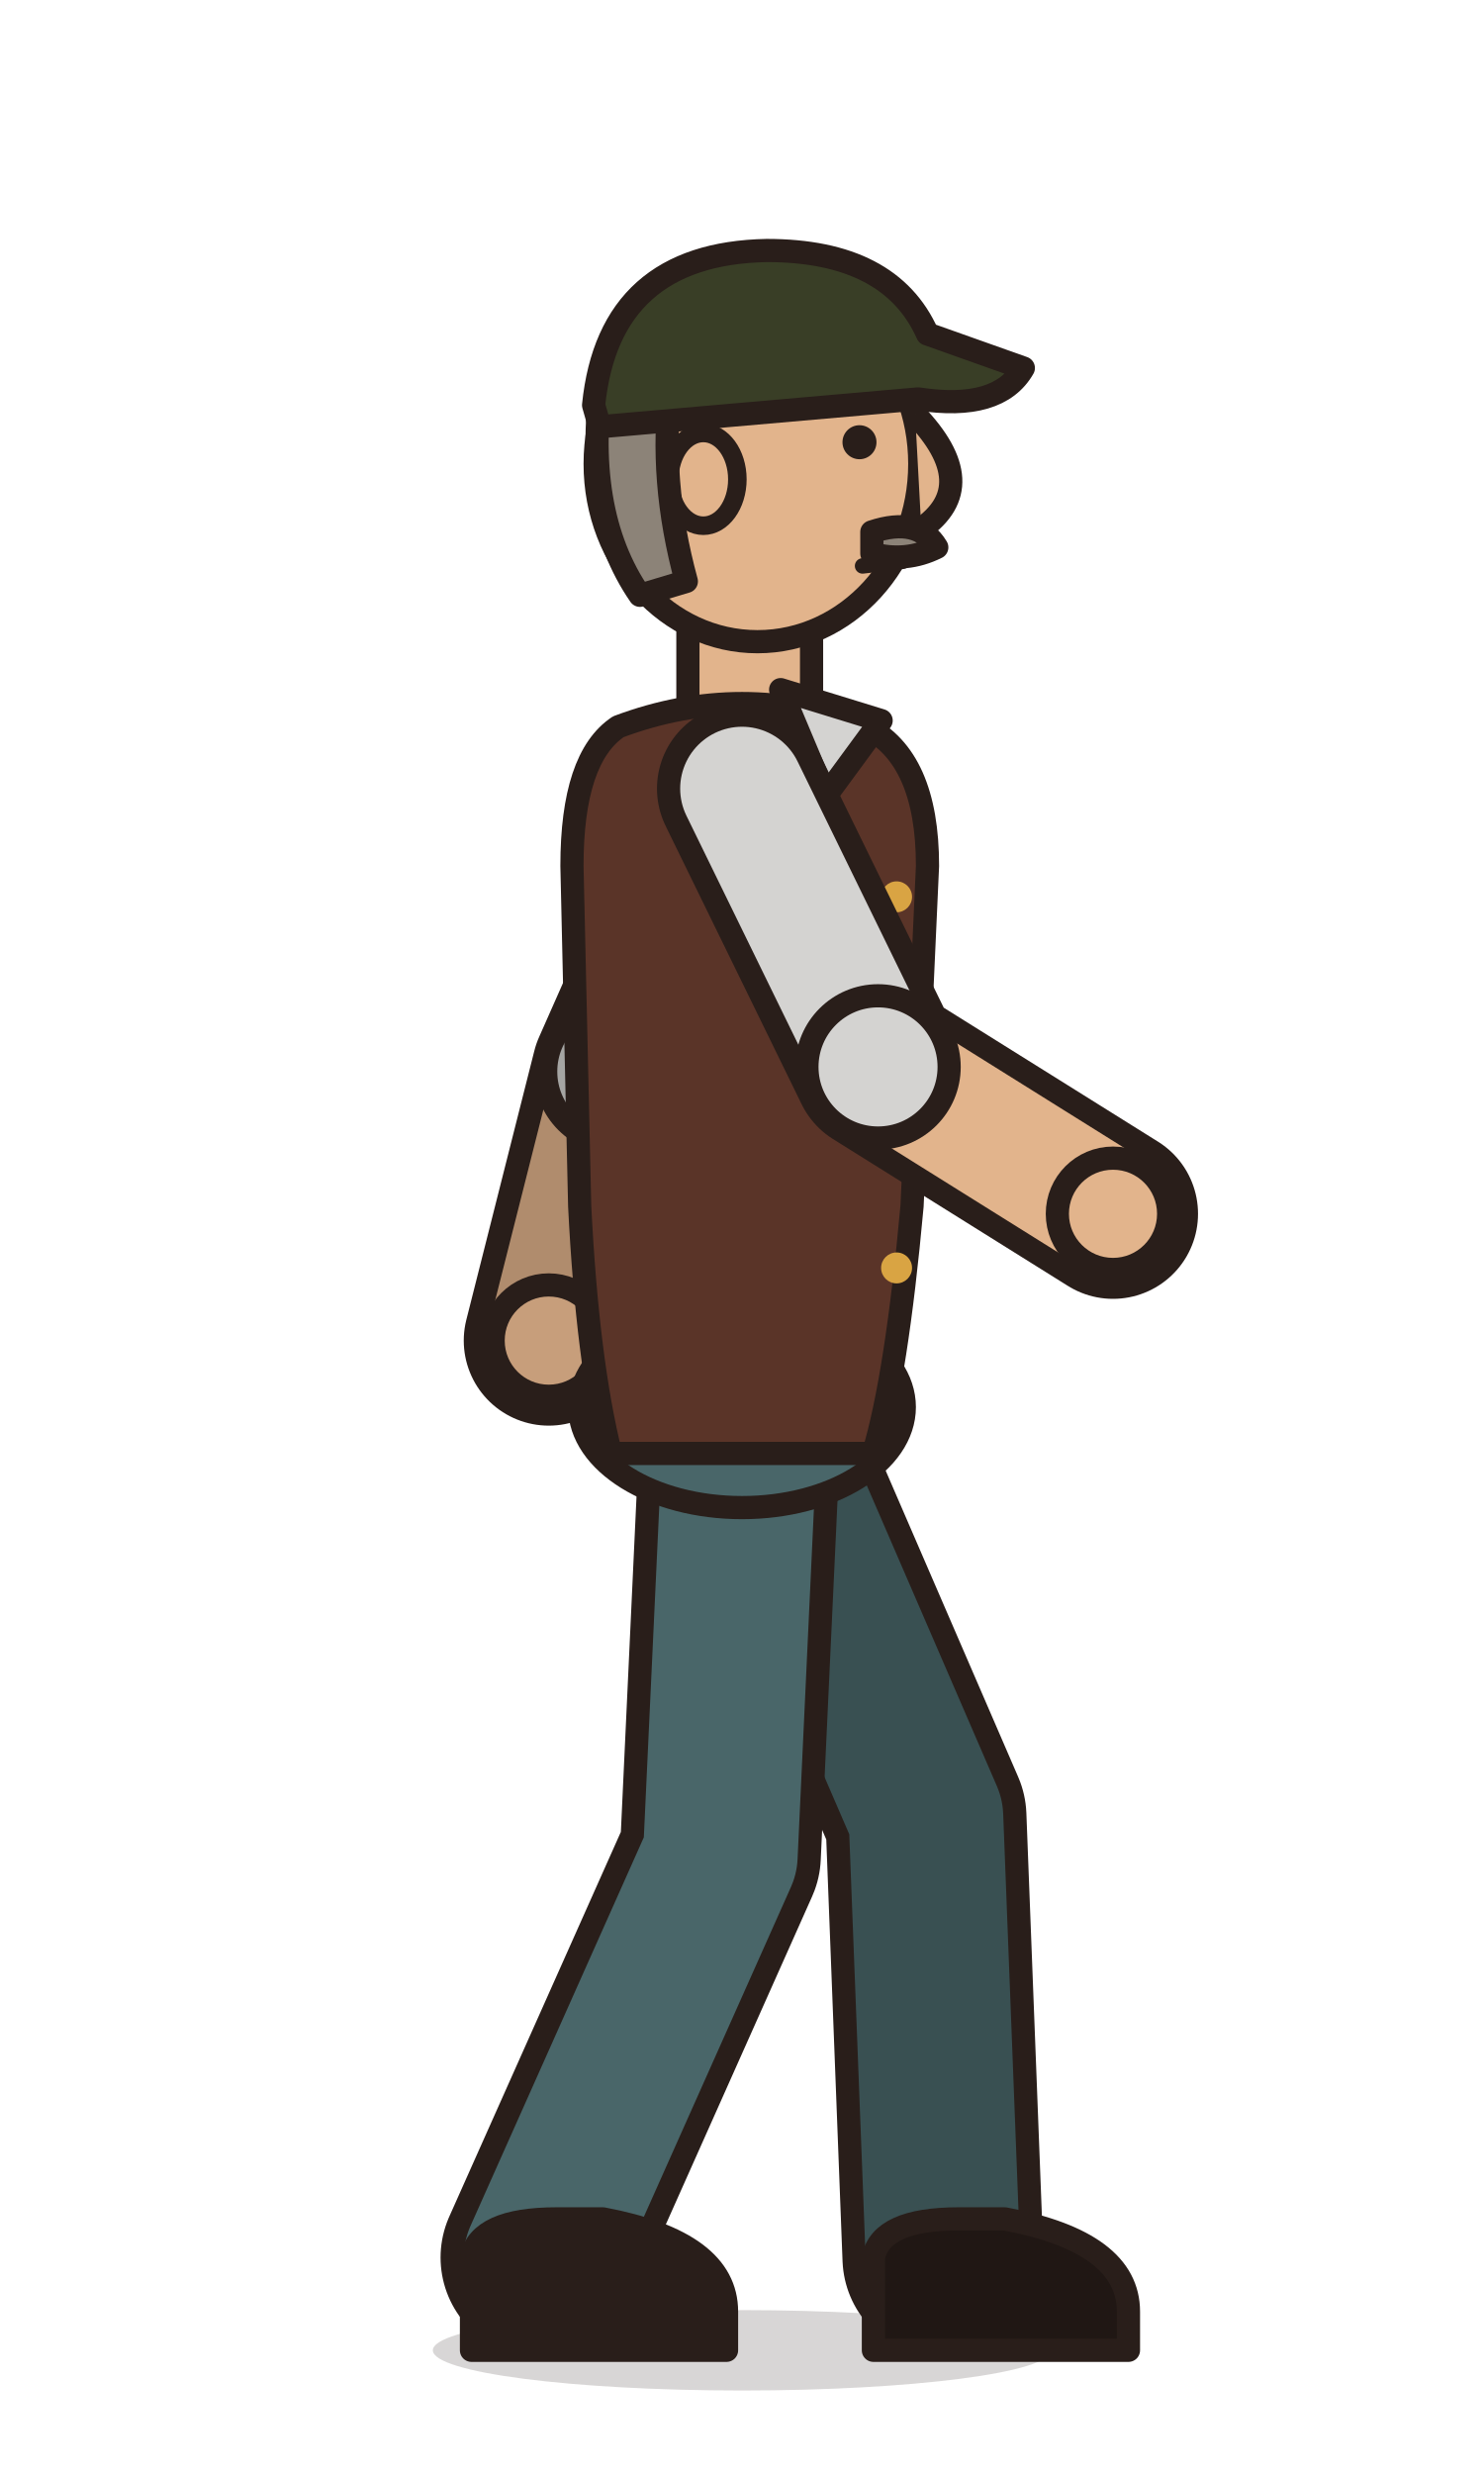
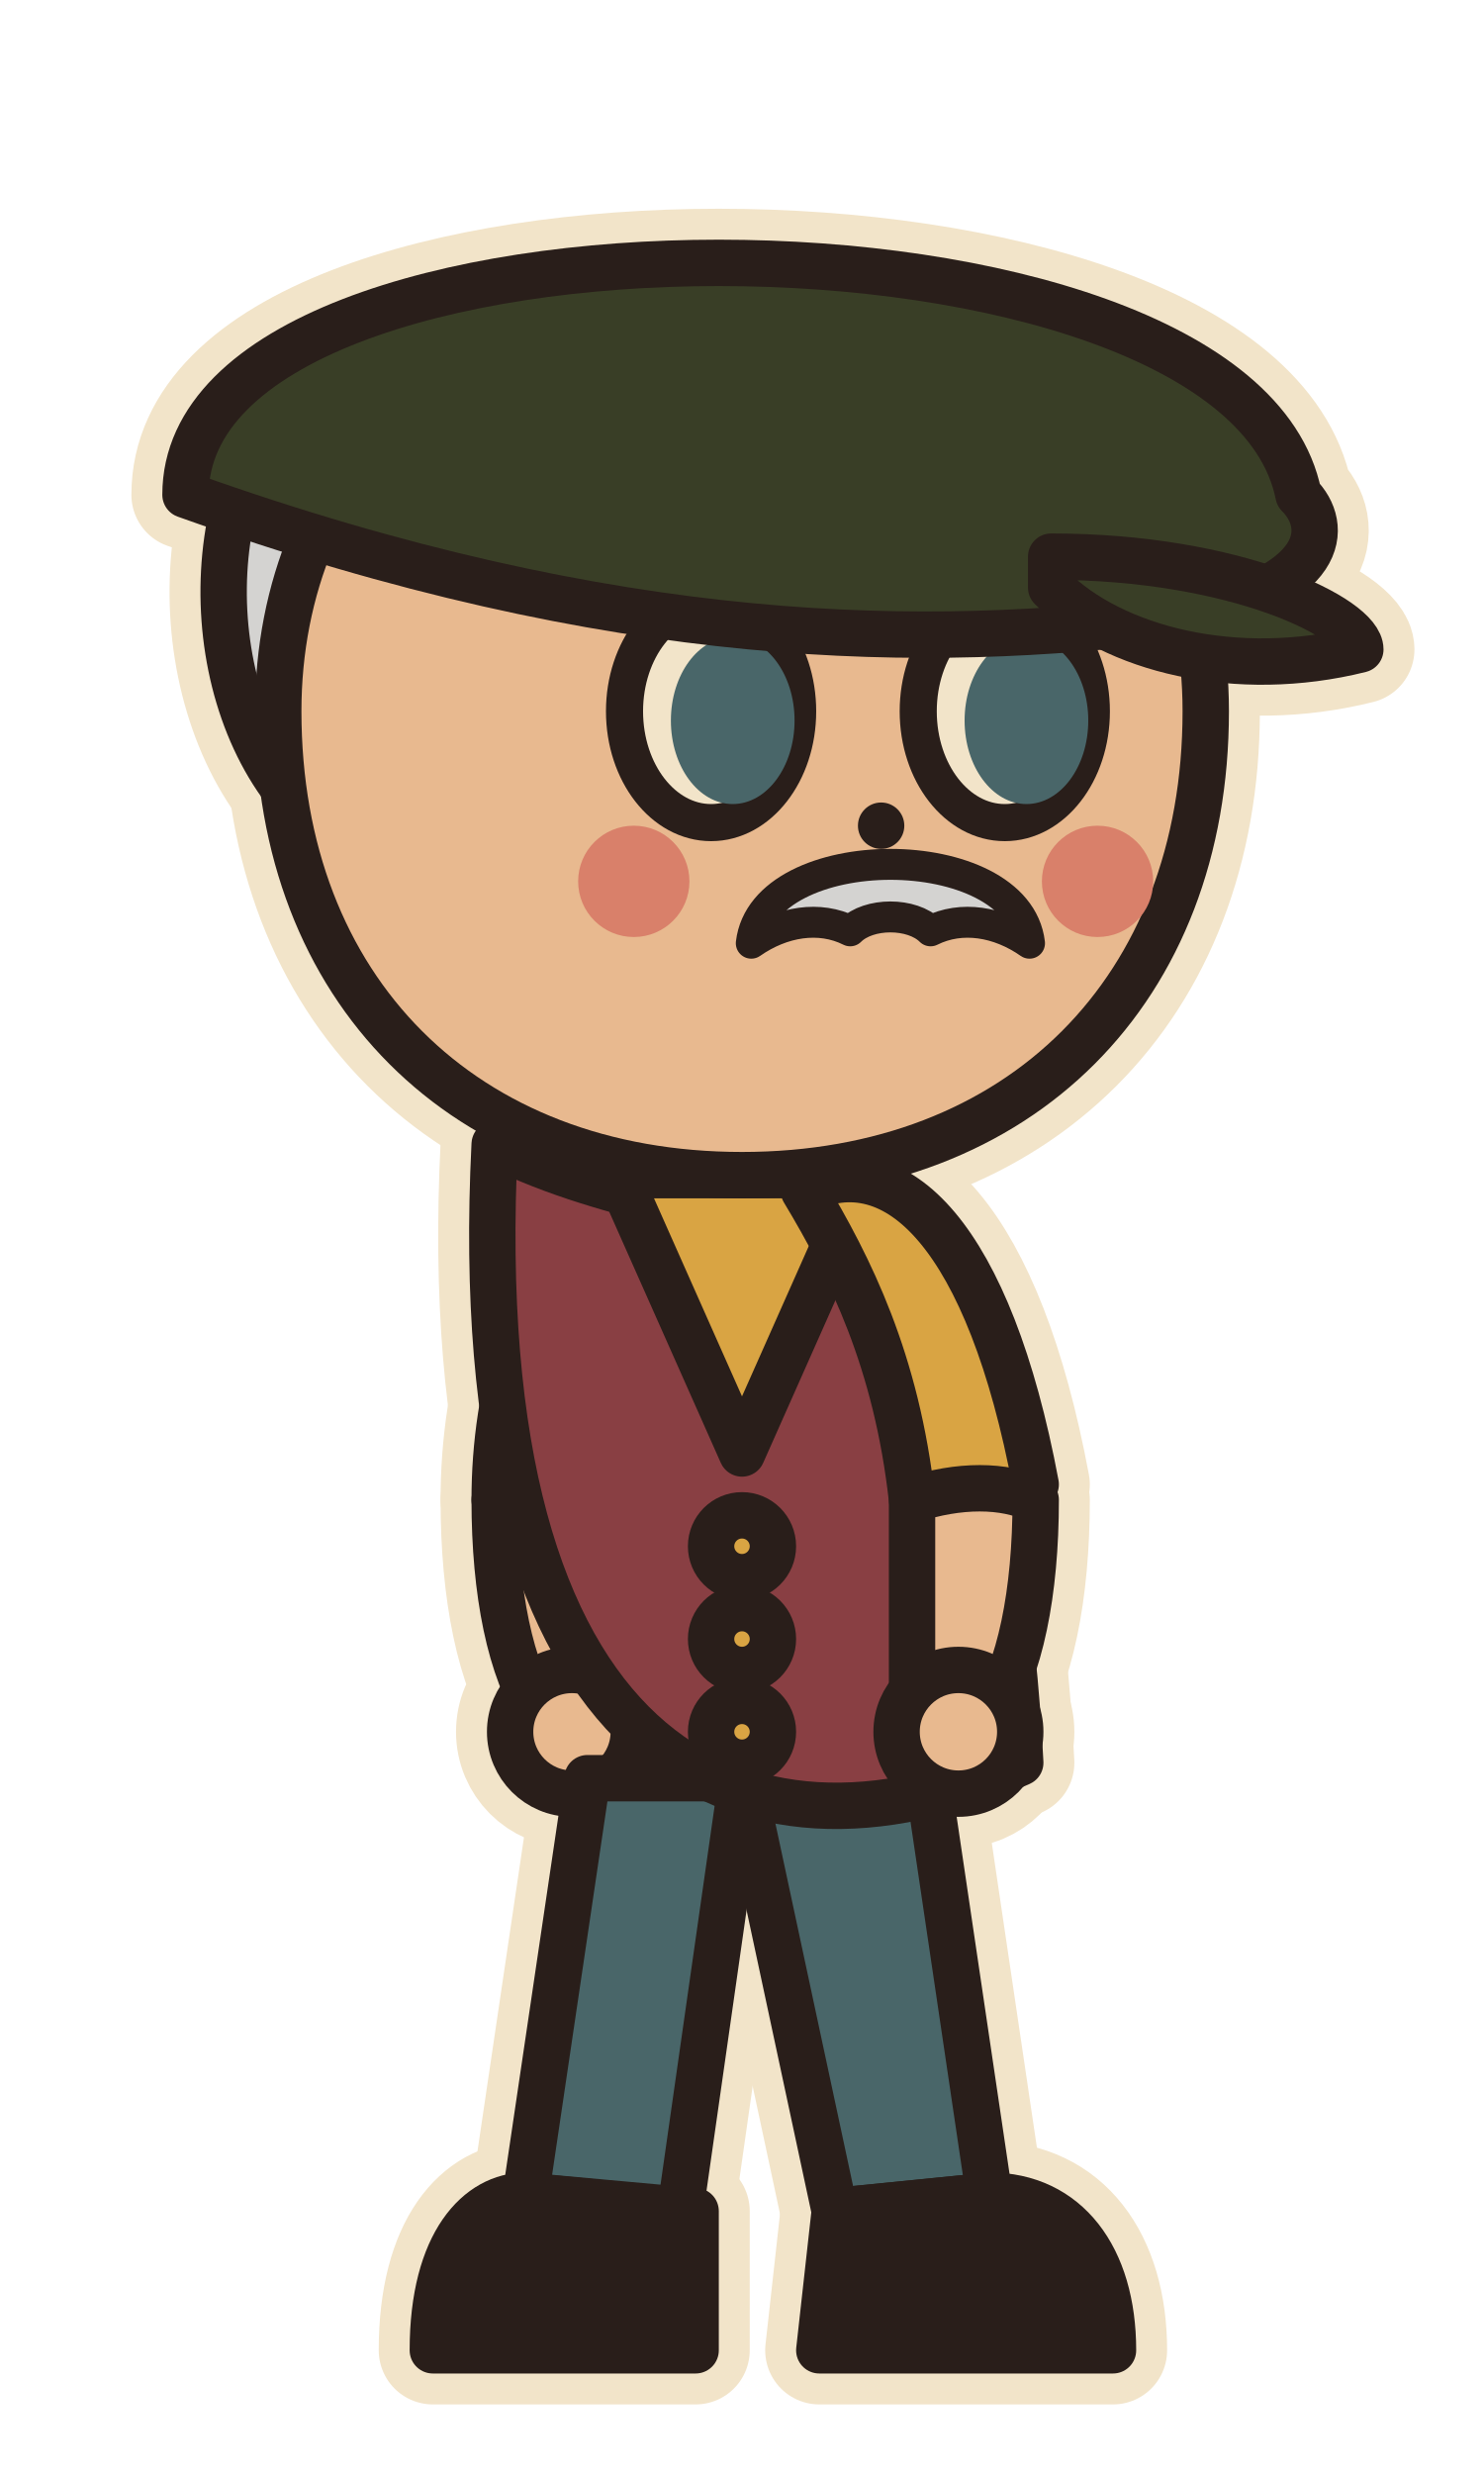
<svg xmlns="http://www.w3.org/2000/svg" viewBox="0 0 96 160" width="96" height="160">
-   <ellipse cx="48" cy="152" rx="20" ry="2.6" fill="#291e1a" opacity="0.18" />
-   <path d="M48 51 L39.9 69.3 L35.5 86.7" fill="none" stroke="#291e1a" stroke-width="11" stroke-linecap="round" stroke-linejoin="round" />
-   <path d="M48 51 L39.9 69.3" fill="none" stroke="#a5a5a3" stroke-width="8" stroke-linecap="round" stroke-linejoin="round" />
-   <path d="M39.9 69.3 L35.5 86.7" fill="none" stroke="#b08c6d" stroke-width="8" stroke-linecap="round" stroke-linejoin="round" />
-   <circle cx="39.9" cy="69.3" r="4.6" fill="#a5a5a3" stroke="#291e1a" stroke-width="1.5" />
-   <circle cx="35.5" cy="86.7" r="3.6" fill="#c79e7b" stroke="#291e1a" stroke-width="1.5" />
-   <path d="M48 90 L59.9 117.5 L61 146" fill="none" stroke="#291e1a" stroke-width="13" stroke-linecap="round" stroke-linejoin="round" />
-   <path d="M48 90 L59.9 117.5 L61 146" fill="none" stroke="#395052" stroke-width="10" stroke-linecap="round" stroke-linejoin="round" />
-   <path d="M56.5 152 L56.5 146 Q57 143.5 62 143.5 L65 143.5 Q73 145 73 149.5 L73 152 Z" fill="#201714" stroke="#291e1a" stroke-width="1.5" stroke-linejoin="round" />
-   <path d="M48 90 L46.6 120 L35 146" fill="none" stroke="#291e1a" stroke-width="13" stroke-linecap="round" stroke-linejoin="round" />
-   <path d="M48 90 L46.6 120 L35 146" fill="none" stroke="#496669" stroke-width="10" stroke-linecap="round" stroke-linejoin="round" />
-   <path d="M30.5 152 L30.5 146 Q31 143.5 36 143.5 L39 143.5 Q47 145 47 149.5 L47 152 Z" fill="#291e1a" stroke="#291e1a" stroke-width="1.5" stroke-linejoin="round" />
-   <ellipse cx="48" cy="91" rx="10.5" ry="6.5" fill="#496669" stroke="#291e1a" stroke-width="1.5" />
-   <rect x="44.5" y="38" width="8" height="9" rx="1.5" fill="#e2b48c" stroke="#291e1a" stroke-width="1.5" />
-   <path d="M40 47 Q48 44 56 47 Q60 49 60 56 L59 78 Q58 89 56.5 94 L39.5 94 Q38 88 37.5 78 L37 56 Q37 49 40 47 Z" fill="#5a3428" stroke="#291e1a" stroke-width="1.5" stroke-linejoin="round" />
-   <path d="M50.5 44.6 L57 46.6 L53.4 51.5 Z" fill="#d4d3d1" stroke="#291e1a" stroke-width="1.5" stroke-linejoin="round" />
-   <circle cx="58" cy="58" r="1" fill="#d9a443" />
-   <circle cx="58" cy="66" r="1" fill="#d9a443" />
-   <circle cx="58" cy="74" r="1" fill="#d9a443" />
-   <circle cx="58" cy="82" r="1" fill="#d9a443" />
-   <g transform="translate(0 3)">
-     <ellipse cx="49" cy="27" rx="10.5" ry="11.5" fill="#e2b48c" stroke="#291e1a" stroke-width="1.5" />
-     <path d="M59.2 23.8 Q63.6 28.4 59.6 31.2" fill="#e2b48c" stroke="#291e1a" stroke-width="1.5" stroke-linejoin="round" />
-     <ellipse cx="45.5" cy="28" rx="2.2" ry="3" fill="#e2b48c" stroke="#291e1a" stroke-width="1.2" />
-     <circle cx="55.6" cy="25.6" r="1.1" fill="#291e1a" />
-     <path d="M55.8 33.6 L58.4 33.3" fill="none" stroke="#291e1a" stroke-width="1" stroke-linecap="round" stroke-linejoin="round" />
-     <path d="M39 21 Q37.6 30 41.4 35.5 L44.4 34.6 Q42.6 28 43.4 22 Z" fill="#8c8378" stroke="#291e1a" stroke-width="1.5" stroke-linejoin="round" />
-     <path d="M56.4 31.4 Q59.4 30.4 60.6 32.4 Q58.6 33.4 56.4 32.8 Z" fill="#8c8378" stroke="#291e1a" stroke-width="1.5" stroke-linejoin="round" />
-     <path d="M53.2 22.9 L57.4 22.4" fill="none" stroke="#291e1a" stroke-width="1.2" stroke-linecap="round" stroke-linejoin="round" />
-     <path d="M38.4 23.2 Q39.4 13.4 49.6 13.2 Q57.6 13.2 60 18.6 L66.2 20.8 Q64.6 23.6 59.4 22.8 L38.8 24.6 Z" fill="#393e26" stroke="#291e1a" stroke-width="1.5" stroke-linejoin="round" />
+   <g fill="#f2e4c9" stroke="#f2e4c9" stroke-width="7" stroke-linejoin="round" stroke-linecap="round">
+     <path d="M 40,76 C 34,82 32,90 32,97 C 35,99 38,99 40,97 C 40,90 42,82 44,78 Z" fill="#f2e4c9" />
+     <path d="M 32,97 C 32,103 33,108 35,111 C 37,112 40,111 41,109 C 40,104 40,100 40,97 Z" fill="#f2e4c9" />
+     <circle cx="37" cy="112" r="4" fill="#f2e4c9" />
+     <path d="M 38,115 L 34,142 L 44,143 L 48,115 Z" fill="#f2e4c9" />
+     <path d="M 34,142 L 45,143 L 45,152 L 28,152 C 28,145 31,142 34,142 Z" fill="#f2e4c9" />
+     <path d="M 48,115 L 54,143 L 64,142 L 60,115 Z" fill="#f2e4c9" />
+     <path d="M 54,143 L 64,142 C 69,142 72,146 72,152 L 53,152 Z" fill="#f2e4c9" />
+     <path d="M 32,74 C 48,82 64,74 66,114 C 48,122 30,114 32,74 Z" fill="#f2e4c9" />
+     <path d="M 40,76 L 56,76 L 48,94 Z" fill="#f2e4c9" />
+     <circle cx="48" cy="100" r="2" fill="#f2e4c9" />
+     <circle cx="48" cy="106" r="2" fill="#f2e4c9" />
+     <circle cx="48" cy="112" r="2" fill="#f2e4c9" />
+     <path d="M 52,77 C 58,74 64,80 67,96 C 64,99 61,99 59,97 C 58,88 55,82 52,77 Z" fill="#f2e4c9" />
+     <path d="M 59,97 C 62,96 65,96 67,97 C 67,103 66,108 64,111 C 62,112 60,111 59,109 C 59,104 59,100 59,97 Z" fill="#f2e4c9" />
+     <circle cx="62" cy="112" r="4" fill="#f2e4c9" />
+     <path d="M 16,30 C 12,40 16,54 26,56 L 30,46 Z" fill="#f2e4c9" />
+     <rect x="28" y="44" width="6" height="12" rx="3" fill="#f2e4c9" />
+     <path d="M 48,18 C 66,18 78,30 78,46 C 78,64 66,76 48,76 C 30,76 18,64 18,46 C 18,30 30,18 48,18 Z" fill="#f2e4c9" />
+     <path d="M 12,32 C 12,12 80,12 84,32 C 86,34 86,38 76,40 C 60,42 40,42 12,32 Z" fill="#f2e4c9" />
+     <path d="M 68,36 C 80,36 88,40 88,42 C 80,44 72,42 68,38 Z" fill="#f2e4c9" />
  </g>
-   <path d="M48 51 L56.8 69 L72 78.5" fill="none" stroke="#291e1a" stroke-width="11" stroke-linecap="round" stroke-linejoin="round" />
-   <path d="M48 51 L56.8 69" fill="none" stroke="#d4d3d1" stroke-width="8" stroke-linecap="round" stroke-linejoin="round" />
-   <path d="M56.8 69 L72 78.5" fill="none" stroke="#e2b48c" stroke-width="8" stroke-linecap="round" stroke-linejoin="round" />
-   <circle cx="56.8" cy="69" r="4.6" fill="#d4d3d1" stroke="#291e1a" stroke-width="1.5" />
-   <circle cx="72" cy="78.5" r="3.6" fill="#e2b48c" stroke="#291e1a" stroke-width="1.5" />
+   <g stroke="#291e1a" stroke-width="3" stroke-linejoin="round" stroke-linecap="round">
+     <path d="M 40,76 C 34,82 32,90 32,97 C 35,99 38,99 40,97 C 40,90 42,82 44,78 Z" fill="#d9a443" />
+     <path d="M 32,97 C 32,103 33,108 35,111 C 37,112 40,111 41,109 C 40,104 40,100 40,97 Z" fill="#e8b98f" />
+     <circle cx="37" cy="112" r="4" fill="#e8b98f" />
+     <path d="M 38,115 L 34,142 L 44,143 L 48,115 Z" fill="#496669" />
+     <path d="M 34,142 L 45,143 L 45,152 L 28,152 C 28,145 31,142 34,142 Z" fill="#291e1a" />
+     <path d="M 48,115 L 54,143 L 64,142 L 60,115 Z" fill="#496669" />
+     <path d="M 54,143 L 64,142 C 69,142 72,146 72,152 L 53,152 Z" fill="#291e1a" />
+     <path d="M 32,74 C 48,82 64,74 66,114 C 48,122 30,114 32,74 Z" fill="#893f43" />
+     <path d="M 40,76 L 56,76 L 48,94 Z" fill="#d9a443" />
+     <circle cx="48" cy="100" r="2" fill="#d9a443" />
+     <circle cx="48" cy="106" r="2" fill="#d9a443" />
+     <circle cx="48" cy="112" r="2" fill="#d9a443" />
+     <path d="M 52,77 C 58,74 64,80 67,96 C 64,99 61,99 59,97 C 58,88 55,82 52,77 Z" fill="#d9a443" />
+     <path d="M 59,97 C 62,96 65,96 67,97 C 67,103 66,108 64,111 C 62,112 60,111 59,109 C 59,104 59,100 59,97 Z" fill="#e8b98f" />
+     <circle cx="62" cy="112" r="4" fill="#e8b98f" />
+     <path d="M 16,30 C 12,40 16,54 26,56 L 30,46 Z" fill="#d4d3d1" />
+     <rect x="28" y="44" width="6" height="12" rx="3" fill="#d4d3d1" />
+     <path d="M 48,18 C 66,18 78,30 78,46 C 78,64 66,76 48,76 C 30,76 18,64 18,46 C 18,30 30,18 48,18 Z" fill="#e8b98f" />
+     <circle cx="41" cy="57" r="3.6" fill="#d9806a" stroke="none" />
+     <circle cx="71" cy="57" r="3.6" fill="#d9806a" stroke="none" />
+     <ellipse cx="46" cy="46" rx="5.6" ry="7.2" fill="#f2e4c9" stroke-width="2.4" />
+     <ellipse cx="47.4" cy="46.6" rx="4" ry="5.4" fill="#496669" stroke="none" />
+     <ellipse cx="65" cy="46" rx="5.6" ry="7.2" fill="#f2e4c9" stroke-width="2.4" />
+     <ellipse cx="66.4" cy="46.6" rx="4" ry="5.4" fill="#496669" stroke="none" />
+     <circle cx="57" cy="53.4" r="1.5" fill="#291e1a" stroke="none" />
+     <path d="M 48.6,61 C 49.4,54.2 65.8,54.2 66.6,61 C 64.6,59.6 62.2,59.2 60.2,60.2 C 59,59 56.2,59 55,60.2 C 53,59.2 50.6,59.6 48.6,61 Z" fill="#d4d3d1" stroke-width="2" />
+     <path d="M 12,32 C 12,12 80,12 84,32 C 86,34 86,38 76,40 C 60,42 40,42 12,32 Z" fill="#393e26" />
+     <path d="M 68,36 C 80,36 88,40 88,42 C 80,44 72,42 68,38 Z" fill="#393e26" />
+   </g>
</svg>
